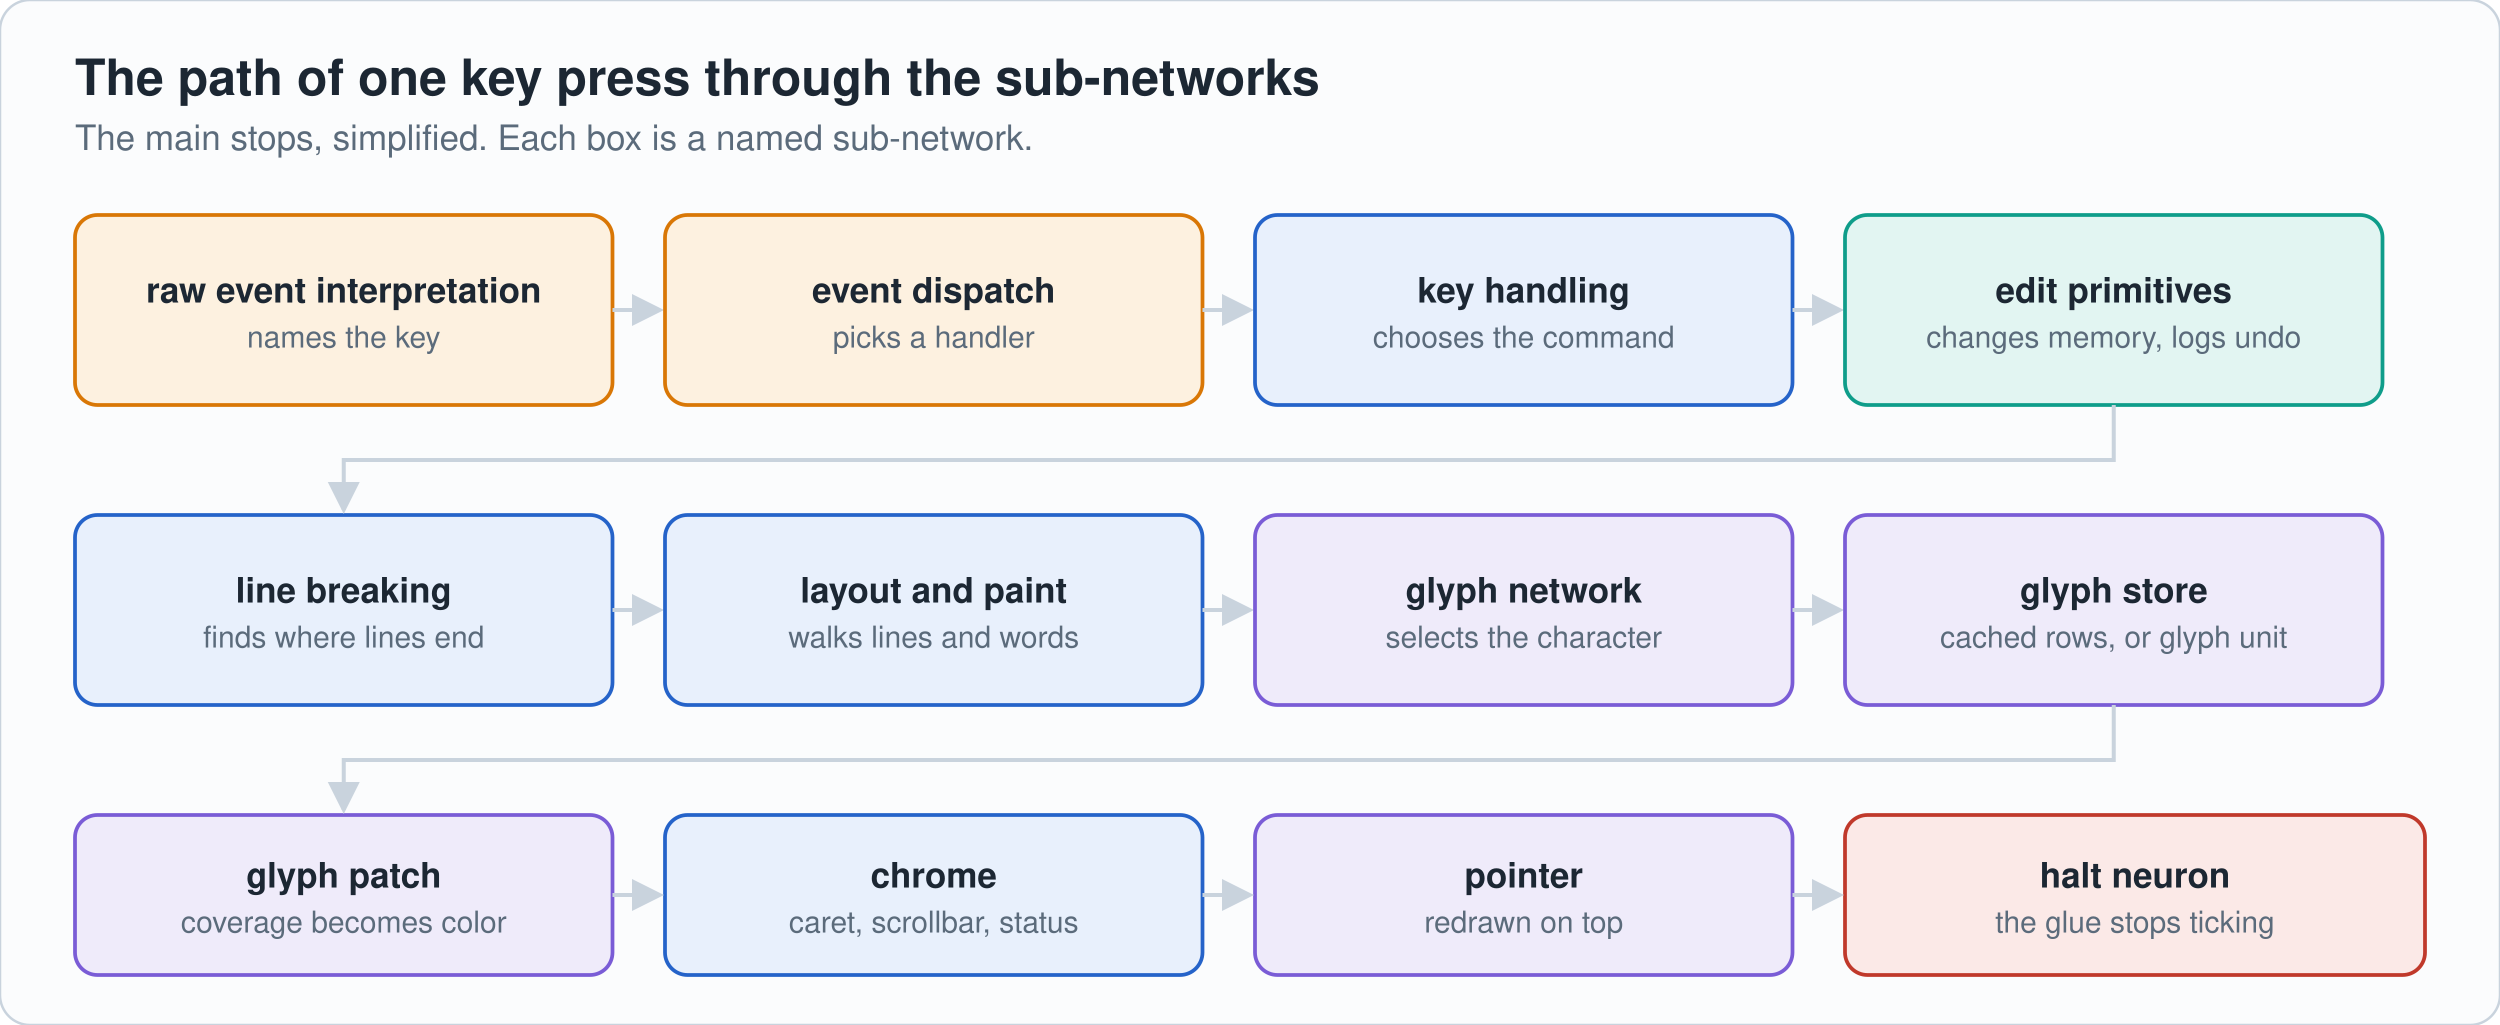
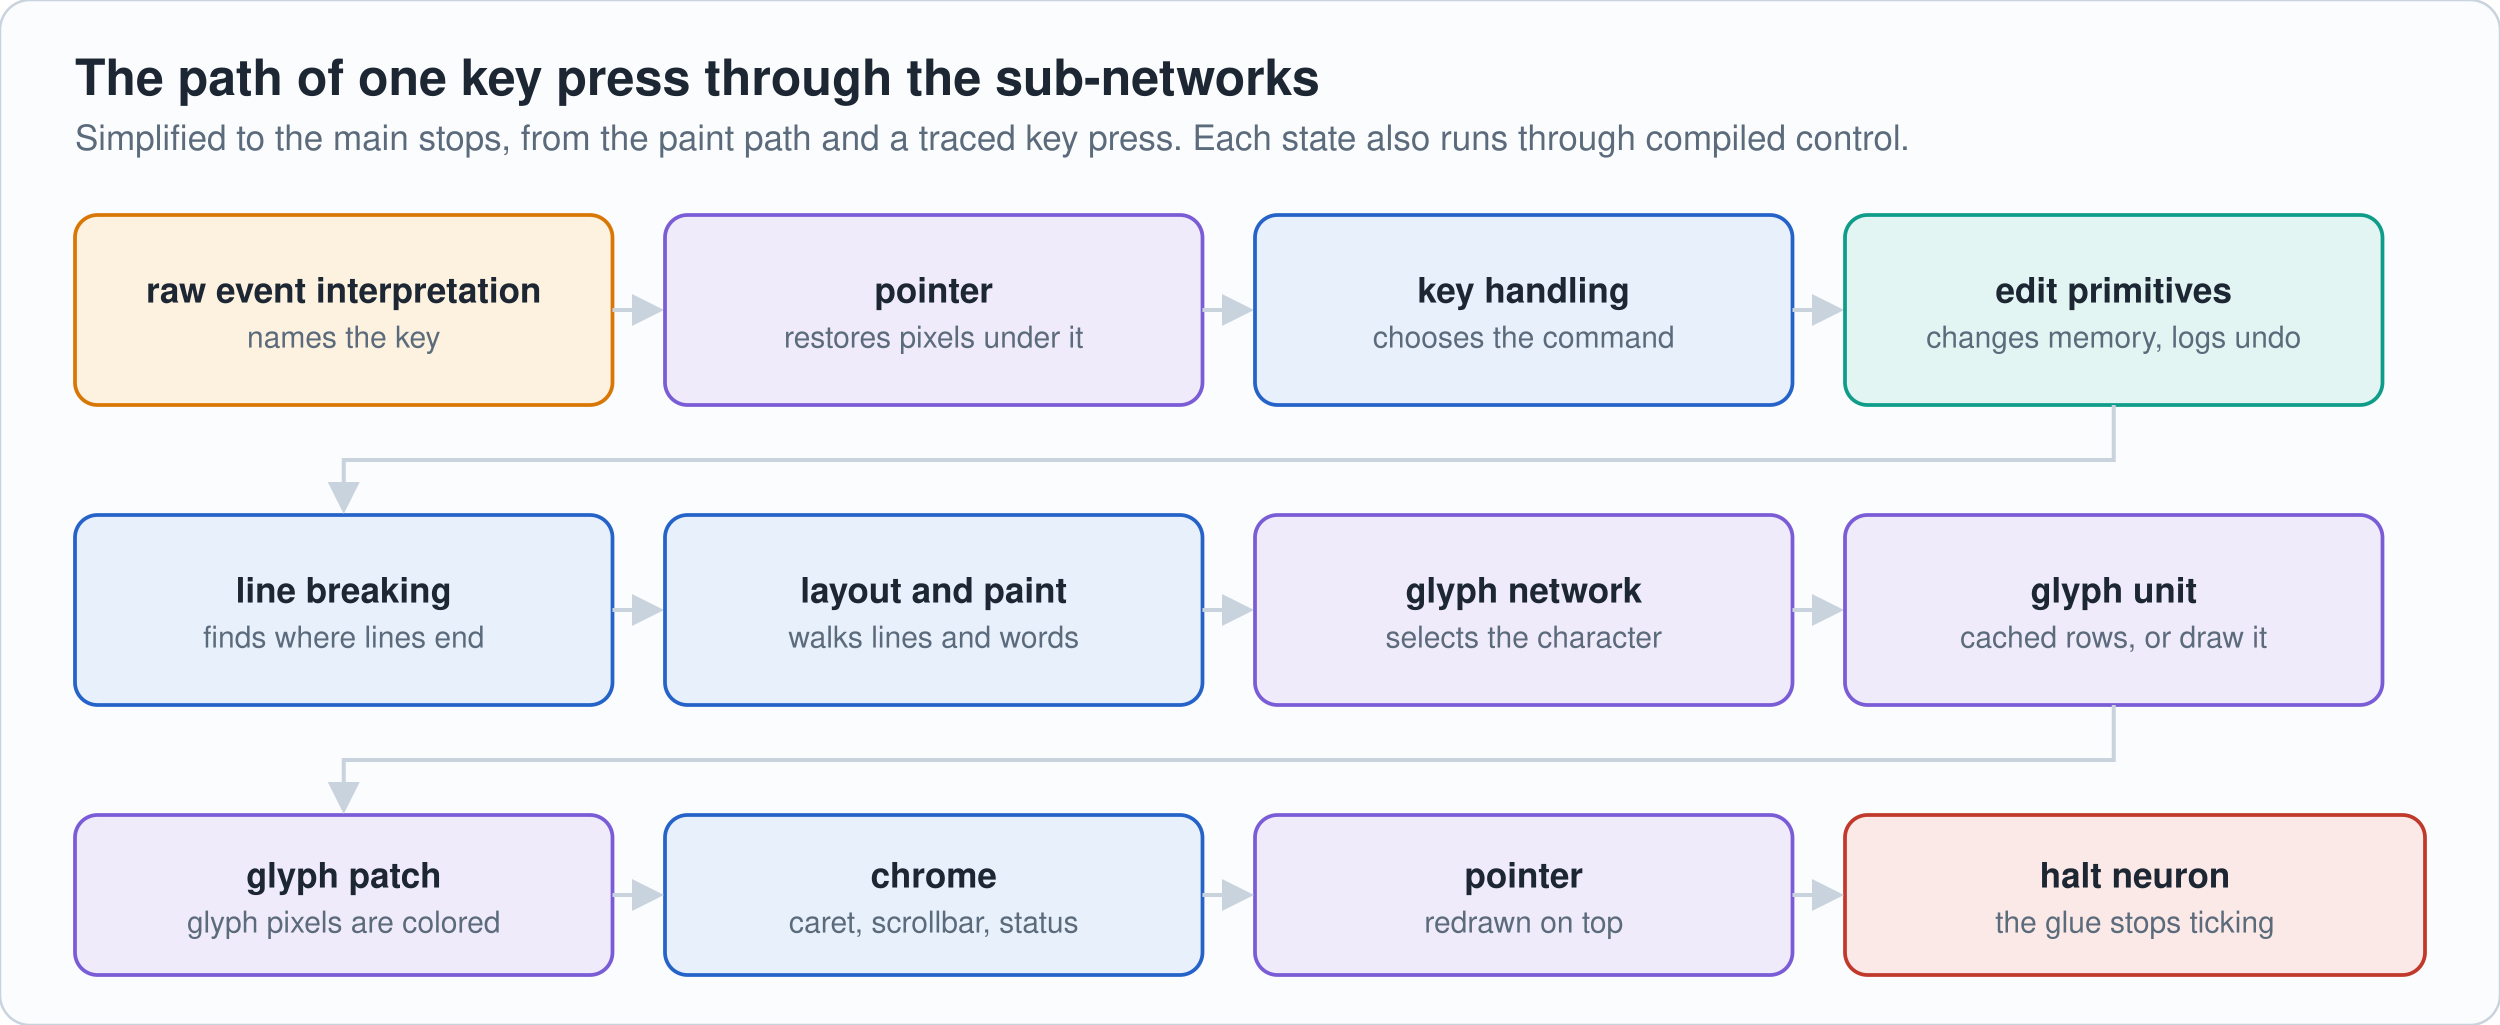
<svg xmlns="http://www.w3.org/2000/svg" viewBox="0 0 1000 410" width="1000" height="410" role="img" aria-label="Path of a key press through the sub-networks" font-family="-apple-system,'Segoe UI',Helvetica,Arial,sans-serif">
  <rect width="1000" height="410" rx="12" fill="#fbfcfd" stroke="#c9d3dd" />
  <defs>
    <marker id="ac9d3dd" markerWidth="8" markerHeight="8" refX="7" refY="4" orient="auto">
      <path d="M0 0L8 4L0 8z" fill="#c9d3dd" />
    </marker>
  </defs>
  <text x="30" y="38" font-size="20" fill="#1c2733" text-anchor="start" font-weight="700">The path of one key press through the sub-networks</text>
-   <text x="30" y="60" font-size="14" fill="#5b6b7b" text-anchor="start" font-weight="400">The main stops, simplified. Each box is a named sub-network.</text>
+   <text x="30" y="60" font-size="14" fill="#5b6b7b" text-anchor="start" font-weight="400">Simplified to the main stops, from the paint path and a traced key press. Each state also runs through compiled control.</text>
  <rect x="30" y="86" width="215" height="76" rx="9" fill="#fdf1e0" stroke="#d97706" stroke-width="1.5" />
  <text x="137.5" y="121.0" font-size="14" fill="#1c2733" text-anchor="middle" font-weight="600">raw event interpretation</text>
  <text x="137.5" y="139.0" font-size="12" fill="#5b6b7b" text-anchor="middle" font-weight="400">names the key</text>
  <path d="M245 124H264" fill="none" stroke="#c9d3dd" stroke-width="1.6" marker-end="url(#ac9d3dd)" />
-   <rect x="266" y="86" width="215" height="76" rx="9" fill="#fdf1e0" stroke="#d97706" stroke-width="1.5" />
-   <text x="373.5" y="121.0" font-size="14" fill="#1c2733" text-anchor="middle" font-weight="600">event dispatch</text>
-   <text x="373.5" y="139.0" font-size="12" fill="#5b6b7b" text-anchor="middle" font-weight="400">picks a handler</text>
+   <rect x="266" y="86" width="215" height="76" rx="9" fill="#efebfa" stroke="#7a5cd6" stroke-width="1.5" />
+   <text x="373.5" y="121.0" font-size="14" fill="#1c2733" text-anchor="middle" font-weight="600">pointer</text>
+   <text x="373.5" y="139.0" font-size="12" fill="#5b6b7b" text-anchor="middle" font-weight="400">restores pixels under it</text>
  <path d="M481 124H500" fill="none" stroke="#c9d3dd" stroke-width="1.6" marker-end="url(#ac9d3dd)" />
  <rect x="502" y="86" width="215" height="76" rx="9" fill="#e8f0fc" stroke="#2563c9" stroke-width="1.5" />
  <text x="609.5" y="121.0" font-size="14" fill="#1c2733" text-anchor="middle" font-weight="600">key handling</text>
  <text x="609.5" y="139.0" font-size="12" fill="#5b6b7b" text-anchor="middle" font-weight="400">chooses the command</text>
  <path d="M717 124H736" fill="none" stroke="#c9d3dd" stroke-width="1.6" marker-end="url(#ac9d3dd)" />
  <rect x="738" y="86" width="215" height="76" rx="9" fill="#e2f5f2" stroke="#0f9d8a" stroke-width="1.5" />
  <text x="845.5" y="121.0" font-size="14" fill="#1c2733" text-anchor="middle" font-weight="600">edit primitives</text>
  <text x="845.5" y="139.0" font-size="12" fill="#5b6b7b" text-anchor="middle" font-weight="400">changes memory, logs undo</text>
  <rect x="30" y="206" width="215" height="76" rx="9" fill="#e8f0fc" stroke="#2563c9" stroke-width="1.5" />
  <text x="137.5" y="241.0" font-size="14" fill="#1c2733" text-anchor="middle" font-weight="600">line breaking</text>
  <text x="137.5" y="259.0" font-size="12" fill="#5b6b7b" text-anchor="middle" font-weight="400">finds where lines end</text>
  <path d="M245 244H264" fill="none" stroke="#c9d3dd" stroke-width="1.6" marker-end="url(#ac9d3dd)" />
  <rect x="266" y="206" width="215" height="76" rx="9" fill="#e8f0fc" stroke="#2563c9" stroke-width="1.5" />
  <text x="373.5" y="241.0" font-size="14" fill="#1c2733" text-anchor="middle" font-weight="600">layout and paint</text>
  <text x="373.5" y="259.0" font-size="12" fill="#5b6b7b" text-anchor="middle" font-weight="400">walks lines and words</text>
  <path d="M481 244H500" fill="none" stroke="#c9d3dd" stroke-width="1.6" marker-end="url(#ac9d3dd)" />
  <rect x="502" y="206" width="215" height="76" rx="9" fill="#efebfa" stroke="#7a5cd6" stroke-width="1.5" />
  <text x="609.5" y="241.0" font-size="14" fill="#1c2733" text-anchor="middle" font-weight="600">glyph network</text>
  <text x="609.5" y="259.0" font-size="12" fill="#5b6b7b" text-anchor="middle" font-weight="400">selects the character</text>
  <path d="M717 244H736" fill="none" stroke="#c9d3dd" stroke-width="1.6" marker-end="url(#ac9d3dd)" />
  <rect x="738" y="206" width="215" height="76" rx="9" fill="#efebfa" stroke="#7a5cd6" stroke-width="1.5" />
-   <text x="845.5" y="241.0" font-size="14" fill="#1c2733" text-anchor="middle" font-weight="600">glyph store</text>
-   <text x="845.5" y="259.0" font-size="12" fill="#5b6b7b" text-anchor="middle" font-weight="400">cached rows, or glyph unit</text>
+   <text x="845.5" y="241.0" font-size="14" fill="#1c2733" text-anchor="middle" font-weight="600">glyph unit</text>
+   <text x="845.5" y="259.0" font-size="12" fill="#5b6b7b" text-anchor="middle" font-weight="400">cached rows, or draw it</text>
  <path d="M845.5 162V184H137.5V204" fill="none" stroke="#c9d3dd" stroke-width="1.6" marker-end="url(#ac9d3dd)" />
  <rect x="30" y="326" width="215" height="64" rx="9" fill="#efebfa" stroke="#7a5cd6" stroke-width="1.5" />
  <text x="137.5" y="355.0" font-size="14" fill="#1c2733" text-anchor="middle" font-weight="600">glyph patch</text>
-   <text x="137.5" y="373.0" font-size="12" fill="#5b6b7b" text-anchor="middle" font-weight="400">coverage becomes color</text>
+   <text x="137.5" y="373.0" font-size="12" fill="#5b6b7b" text-anchor="middle" font-weight="400">glyph pixels are colored</text>
  <rect x="266" y="326" width="215" height="64" rx="9" fill="#e8f0fc" stroke="#2563c9" stroke-width="1.5" />
  <text x="373.5" y="355.0" font-size="14" fill="#1c2733" text-anchor="middle" font-weight="600">chrome</text>
  <text x="373.5" y="373.0" font-size="12" fill="#5b6b7b" text-anchor="middle" font-weight="400">caret, scrollbar, status</text>
  <rect x="502" y="326" width="215" height="64" rx="9" fill="#efebfa" stroke="#7a5cd6" stroke-width="1.5" />
  <text x="609.5" y="355.0" font-size="14" fill="#1c2733" text-anchor="middle" font-weight="600">pointer</text>
  <text x="609.5" y="373.0" font-size="12" fill="#5b6b7b" text-anchor="middle" font-weight="400">redrawn on top</text>
  <rect x="738" y="326" width="232" height="64" rx="9" fill="#fbe9e7" stroke="#c0392b" stroke-width="1.5" />
  <text x="854.0" y="355.0" font-size="14" fill="#1c2733" text-anchor="middle" font-weight="600">halt neuron</text>
  <text x="854.0" y="373.0" font-size="12" fill="#5b6b7b" text-anchor="middle" font-weight="400">the glue stops ticking</text>
  <path d="M845.5 282V304H137.5V324" fill="none" stroke="#c9d3dd" stroke-width="1.6" marker-end="url(#ac9d3dd)" />
  <path d="M245 358H264" fill="none" stroke="#c9d3dd" stroke-width="1.6" marker-end="url(#ac9d3dd)" />
  <path d="M481 358H500" fill="none" stroke="#c9d3dd" stroke-width="1.6" marker-end="url(#ac9d3dd)" />
  <path d="M717 358H736" fill="none" stroke="#c9d3dd" stroke-width="1.6" marker-end="url(#ac9d3dd)" />
  <circle r="7" fill="#d97706" opacity="0">
    <animateMotion path="M137.5 124H845.5V184H137.5V244H845.5V304H137.5V358H850" dur="12s" repeatCount="indefinite" calcMode="linear" keyPoints="0;0;1;1" keyTimes="0;0;0.875;1" />
    <animate attributeName="opacity" dur="12s" repeatCount="indefinite" keyTimes="0;0;0.001;0.875;0.876;1" values="0;0;1;1;0;0" />
  </circle>
</svg>
